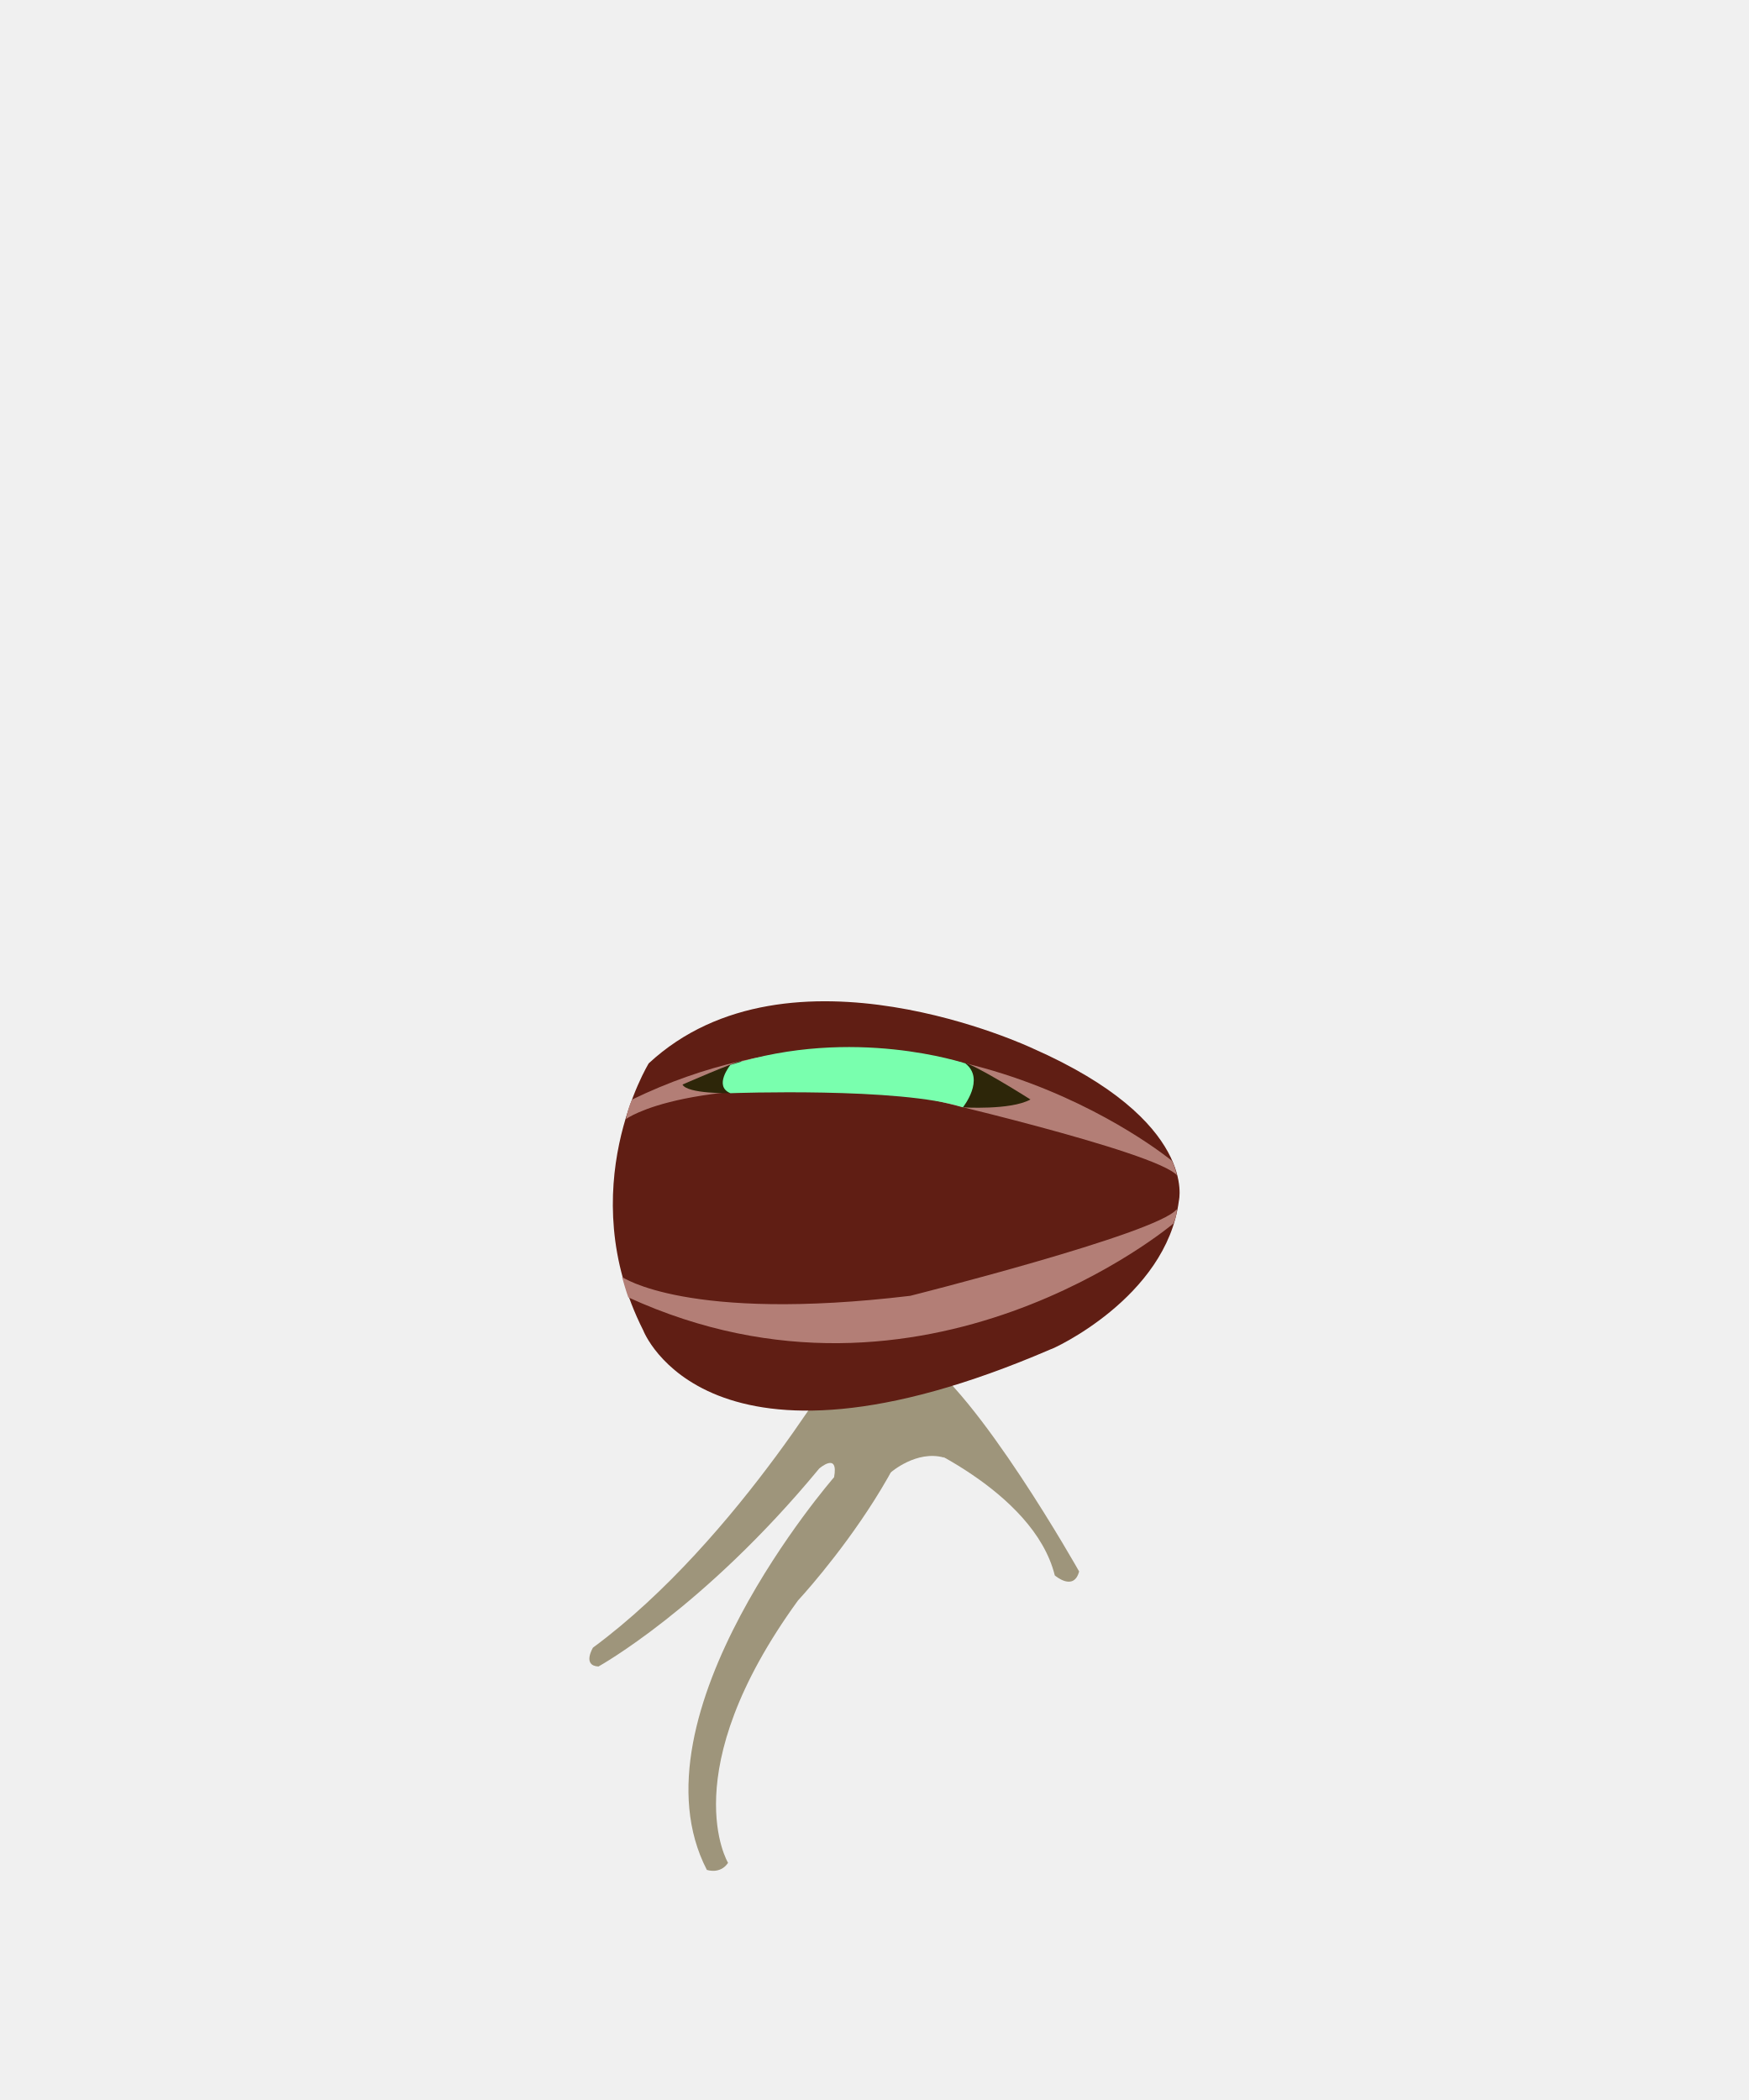
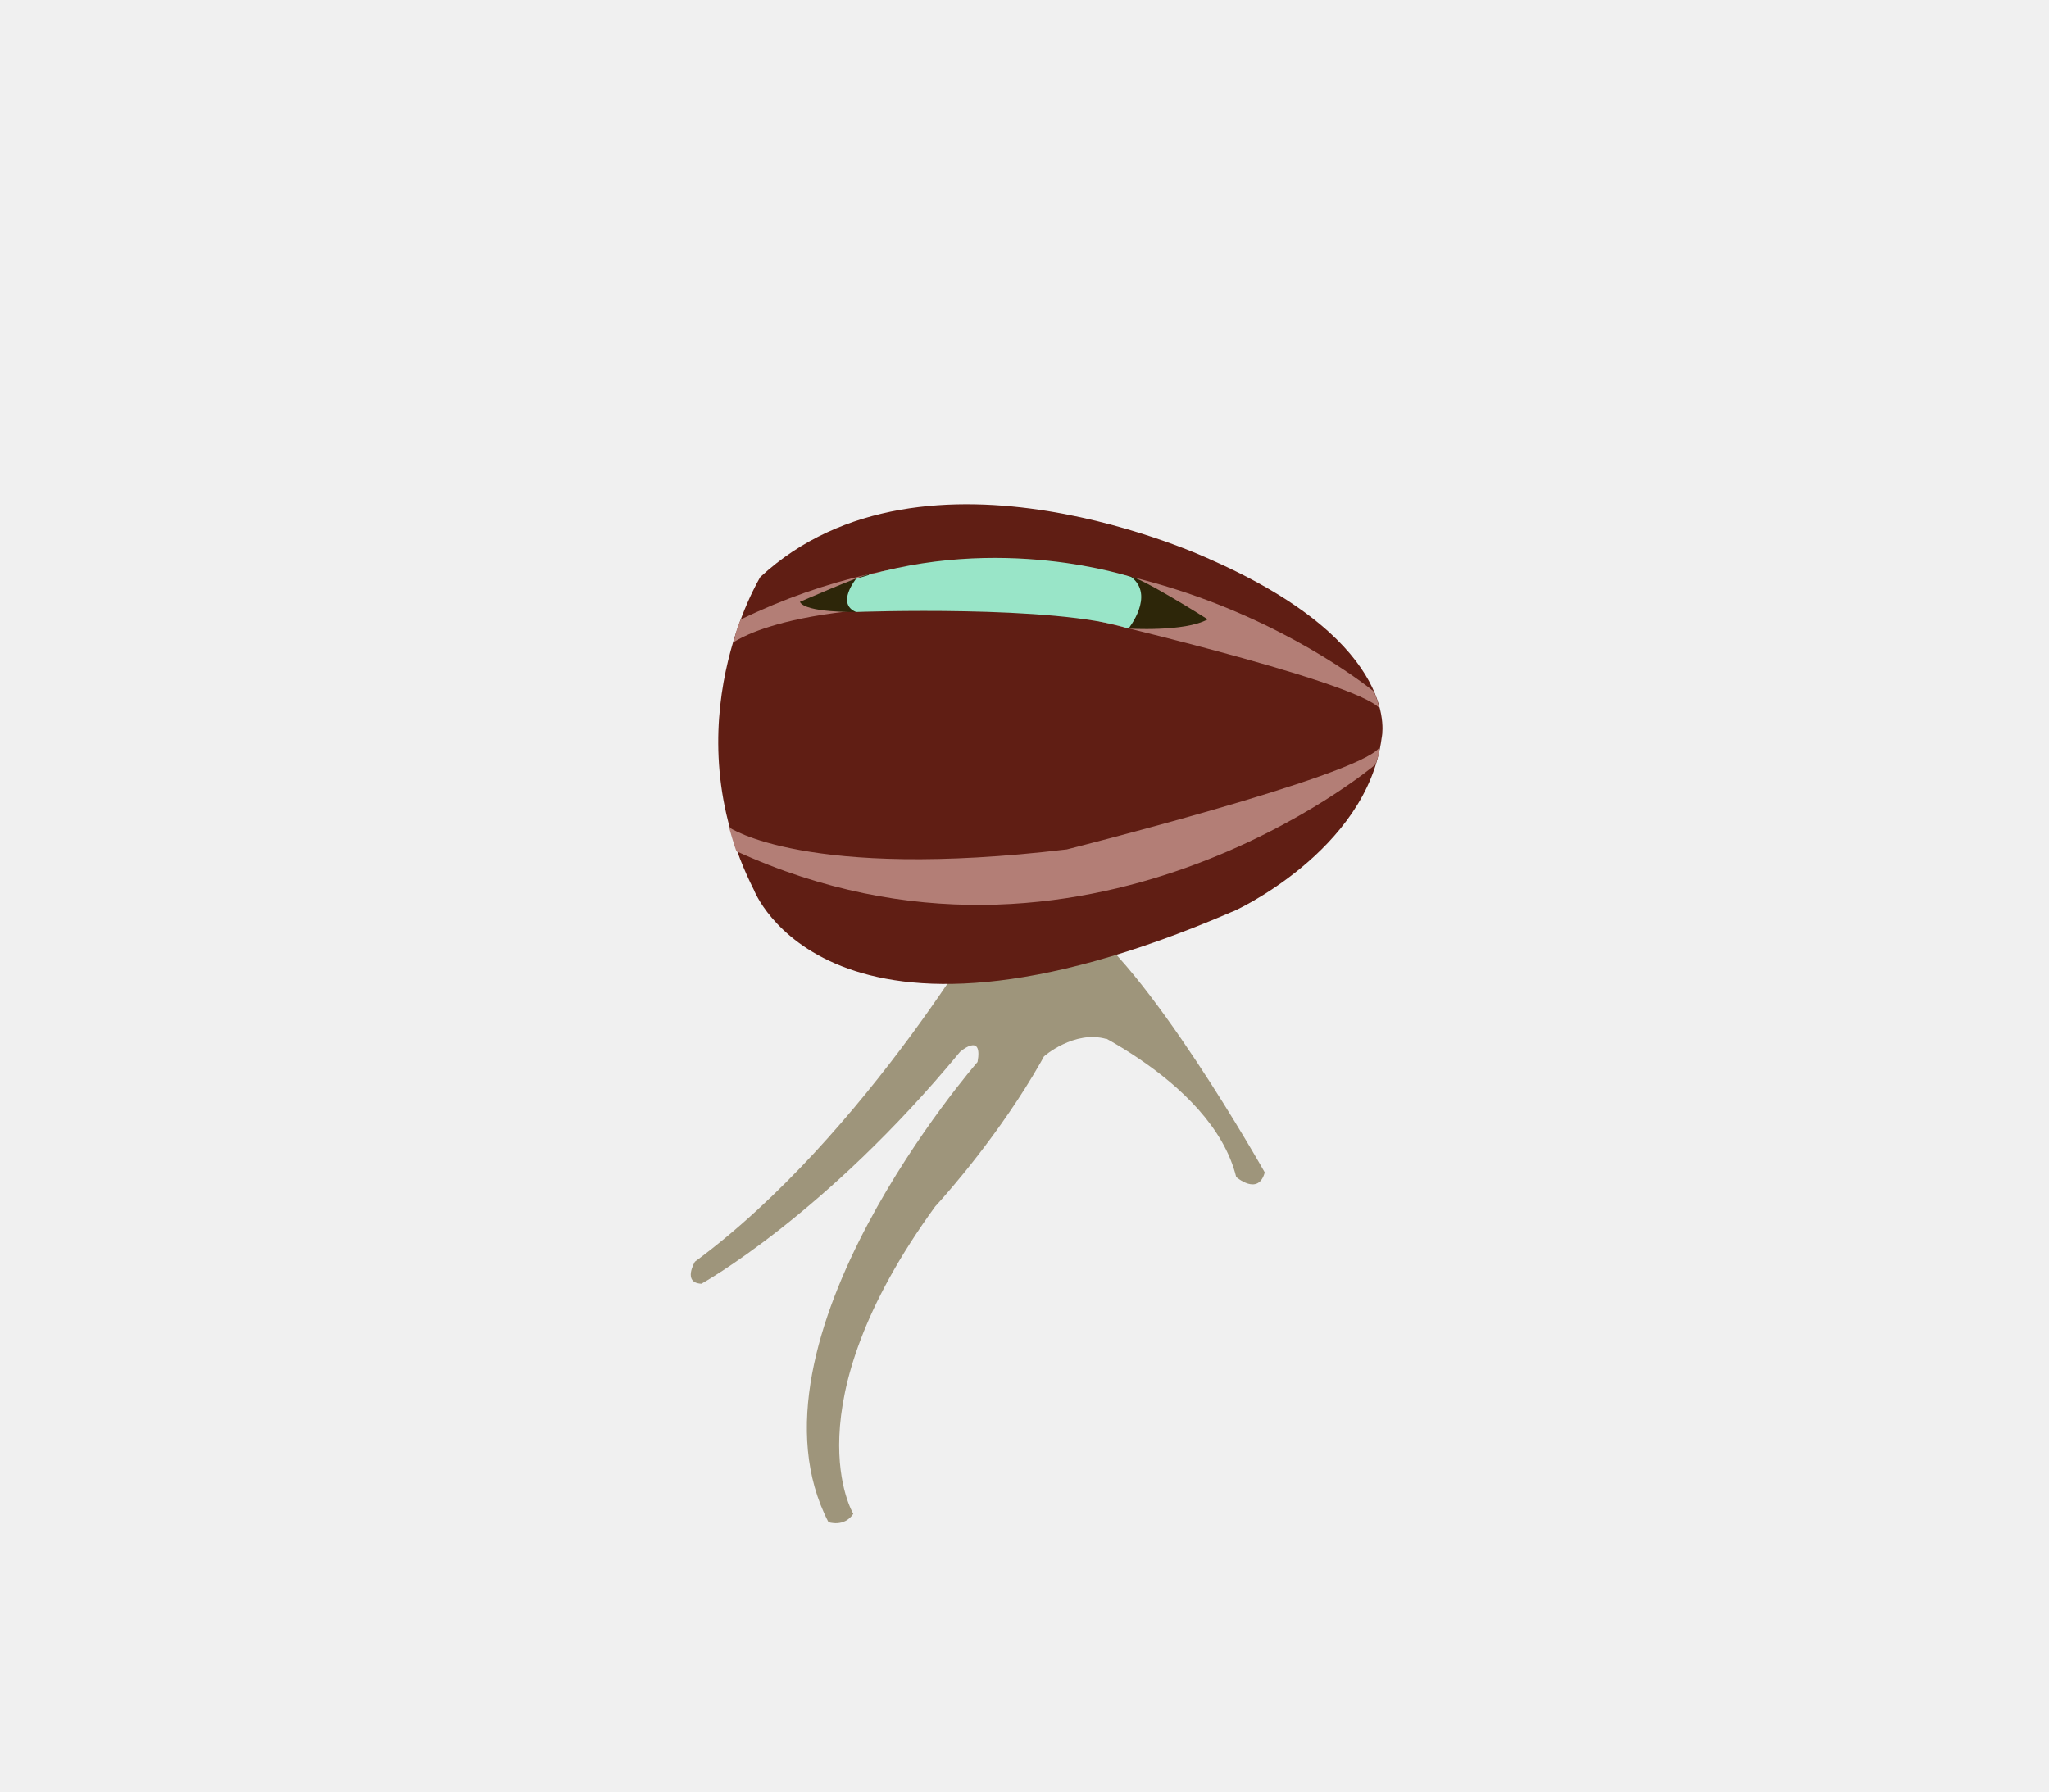
- <svg xmlns="http://www.w3.org/2000/svg" version="1.1" id="Layer_1" x="0px" y="0px" viewBox="0 0 222.6 267.4" style="enable-background:new 0 0 222.6 267.4;" xml:space="preserve">
+ <svg xmlns="http://www.w3.org/2000/svg" version="1.1" id="Layer_1" x="0px" y="0px" viewBox="0 0 222.6 194.7" style="enable-background:new 0 0 222.6 194.7;" xml:space="preserve">
  <style type="text/css">
	.st0{fill:#9E957B;}
	.st1{fill:#FFB1AC;}
	.st2{fill:#79FFAE;}
	.st3{fill:#5BBF83;}
	.st4{fill:#2D2609;}
	.st5{fill:#88BAA6;}
	.st6{fill:#601E14;}
	.st7{fill:#FFFFFF;}
	.st8{fill:#1D1906;}
	.st9{fill:#F3F1EC;}
	.st10{fill:#AE9E9B;}
	.st11{fill:#B37E76;}
	.st12{fill:#CCA9A3;}
	.st13{fill:#865F59;}
	.st14{fill:#867B5A;}
- 	.st15{fill:none;stroke:#FFD0CD;stroke-width:0.5;stroke-miterlimit:10;}
+ 	.st15{fill:#99E5C8;}
+ 	.st16{fill:none;stroke:#FFD0CD;stroke-width:0.5;stroke-miterlimit:10;}
+ 	.st17{fill:#FFD0CD;}
</style>
  <g>
    <g>
      <g>
-         <path class="st0" d="M108.3,171.1c0,0-14.1,24.9-32.8,38.7c0,0-1.4,2.3,0.7,2.4c0,0,13.4-7.4,28.1-25.2c0,0,2.5-2.2,1.9,1.1     c0,0-26.4,30.3-16.2,50c0,0,1.7,0.6,2.7-0.9c0,0-7-11.5,8.9-33.4c0,0,20.6-22.1,16.3-36.4L108.3,171.1z" />
+         <path class="st0" d="M108.3,98.4c0,0-14.1,24.9-32.8,38.7c0,0-1.4,2.3,0.7,2.4c0,0,13.4-7.4,28.1-25.2c0,0,2.5-2.2,1.9,1.1     c0,0-26.4,30.3-16.2,50c0,0,1.7,0.6,2.7-0.9c0,0-7-11.5,8.9-33.4c0,0,20.6-22.1,16.3-36.4L108.3,98.4z" />
      </g>
-       <path class="st0" d="M115.4,183.2c0,0,16.2,6.5,18.9,17.4c0,0,2.4,2.1,3.1-0.5c0,0-13-23.1-20.6-27.6" />
-       <path class="st0" d="M113.4,187.5c0,0,3.3-2.9,6.8-1.9l-1.5-4.2l-7.6,0.3L113.4,187.5z" />
+       <path class="st0" d="M115.4,110.5c0,0,16.2,6.5,18.9,17.4c0,0,2.4,2.1,3.1-0.5c0,0-13-23.1-20.6-27.6" />
+       <path class="st0" d="M113.4,114.8c0,0,3.3-2.9,6.8-1.9l-1.5-4.2l-7.6,0.3L113.4,114.8z" />
    </g>
    <g>
-       <path class="st6" d="M150.1,152.9c0,0,2.5-10.1-18.6-19.4c0,0-31-14.7-48.9,1.9c0,0-9.8,16-0.7,34c0,0,8.1,21.3,51.9,2.4    C133.8,171.9,148.5,165.3,150.1,152.9z" />
-       <path class="st11" d="M149.2,147.8c0,0-31.3-25.9-68.7-7.8c0,0-0.4,0.6-0.8,2.5c0,0,7.8-5.9,36.3-3.1c0,0,31.3,7.2,33.9,10.3    C149.8,149.7,149.7,148.7,149.2,147.8z" />
-       <path class="st11" d="M149.4,155.8c0,0-31.6,26.7-69.4,9.4c0,0-0.3-0.8-0.8-2.6c0,0,8.3,5.8,36.7,2.4c0,0,31.4-7.9,33.9-11    C149.9,154,149.8,154.9,149.4,155.8z" />
+       <path class="st6" d="M150.1,80.2c0,0,2.5-10.1-18.6-19.4c0,0-31-14.7-48.9,1.9c0,0-9.8,16-0.7,34c0,0,8.1,21.3,51.9,2.4    C133.8,99.2,148.5,92.5,150.1,80.2z" />
+       <path class="st11" d="M149.2,75.1c0,0-31.3-25.9-68.7-7.8c0,0-0.4,0.6-0.8,2.5c0,0,7.8-5.9,36.3-3.1c0,0,31.3,7.2,33.9,10.3    C149.8,77,149.7,76,149.2,75.1z" />
+       <path class="st11" d="M149.4,83.1c0,0-31.6,26.7-69.4,9.4c0,0-0.3-0.8-0.8-2.6c0,0,8.3,5.8,36.7,2.4c0,0,31.4-7.9,33.9-11    C149.9,81.3,149.8,82.2,149.4,83.1z" />
    </g>
-     <path class="st4" d="M86.9,138.1c0,0,6.4-2.8,7.5-3l-1.5,4.1C93,139.2,87.5,139.3,86.9,138.1z" />
-     <path class="st4" d="M131.2,140c0,0-7.4-4.7-8.6-4.7l-0.1,5.7C122.5,141,128.7,141.4,131.2,140z" />
-     <path class="st2" d="M93,135.6c0,0-2.2,2.7,0,3.6c0,0,21.7-0.8,29.6,1.8c0,0,2.9-3.6,0.3-5.6C122.8,135.4,108.7,130.6,93,135.6z" />
+     <path class="st4" d="M86.9,65.4c0,0,6.4-2.8,7.5-3L93,66.5C93,66.5,87.5,66.6,86.9,65.4z" />
+     <path class="st4" d="M131.2,67.3c0,0-7.4-4.7-8.6-4.7l-0.1,5.7C122.5,68.3,128.7,68.7,131.2,67.3z" />
+     <path class="st15" d="M93,62.9c0,0-2.2,2.7,0,3.6c0,0,21.7-0.8,29.6,1.8c0,0,2.9-3.6,0.3-5.6C122.8,62.7,108.7,57.9,93,62.9z" />
  </g>
</svg>
